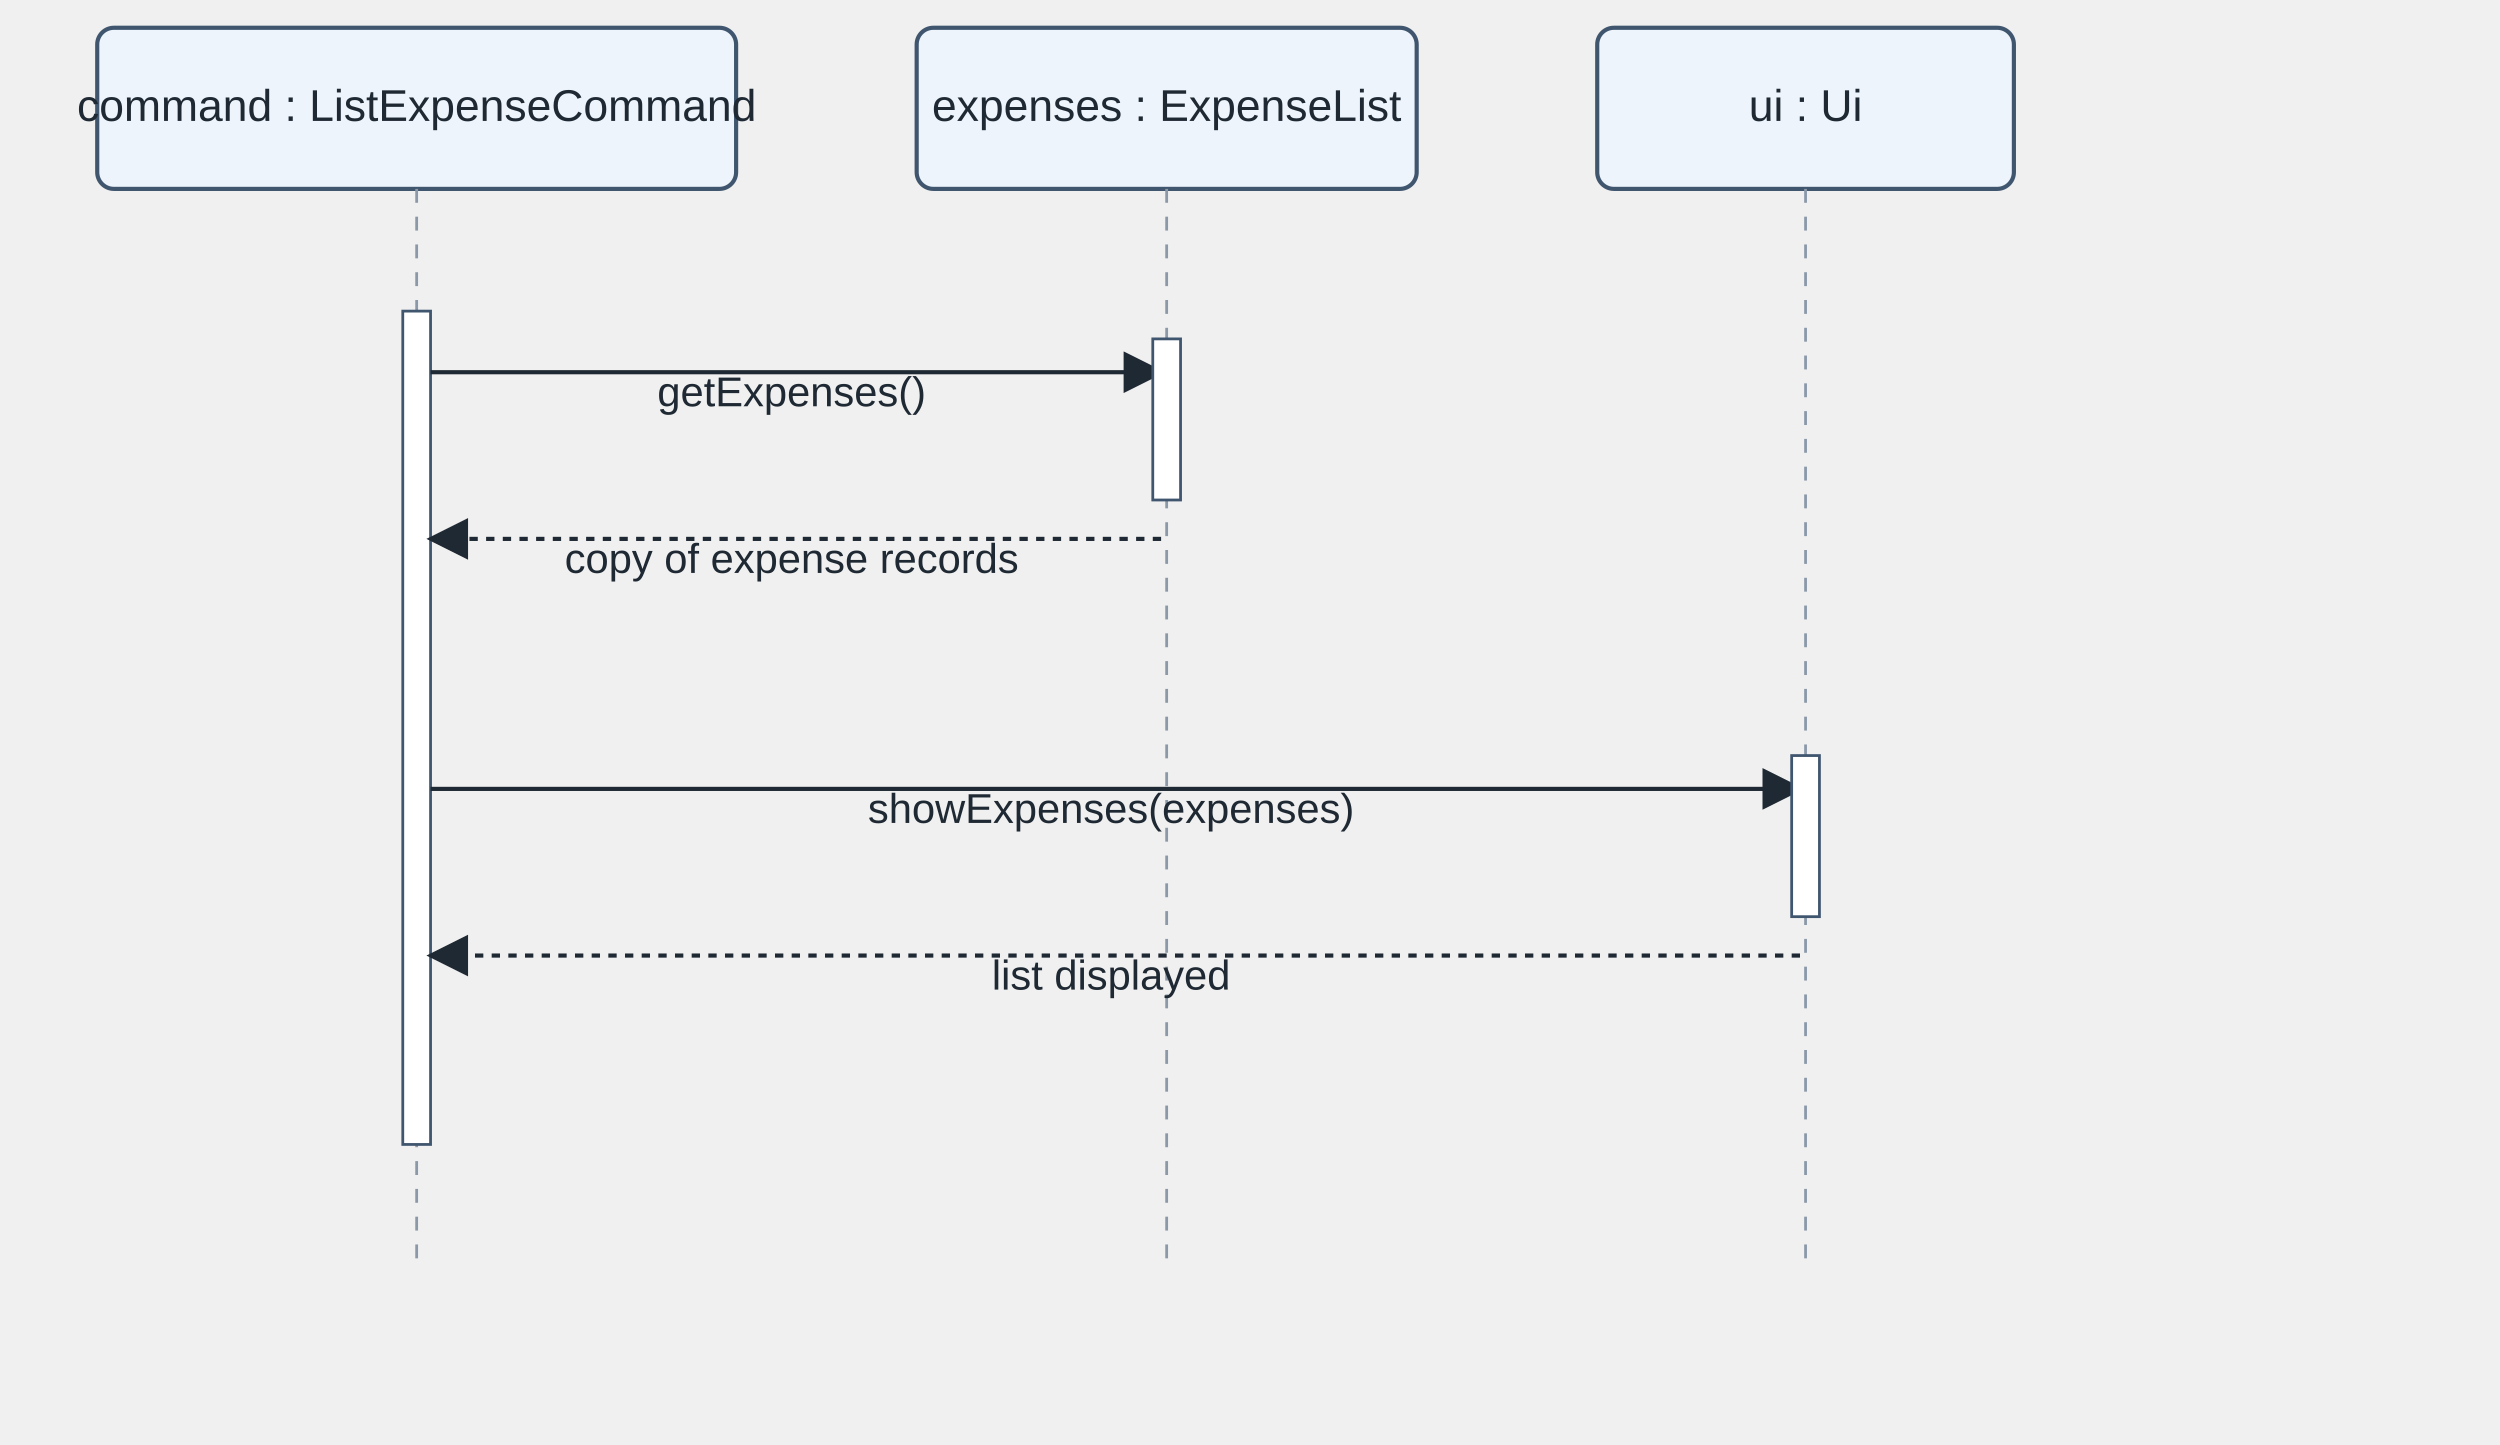
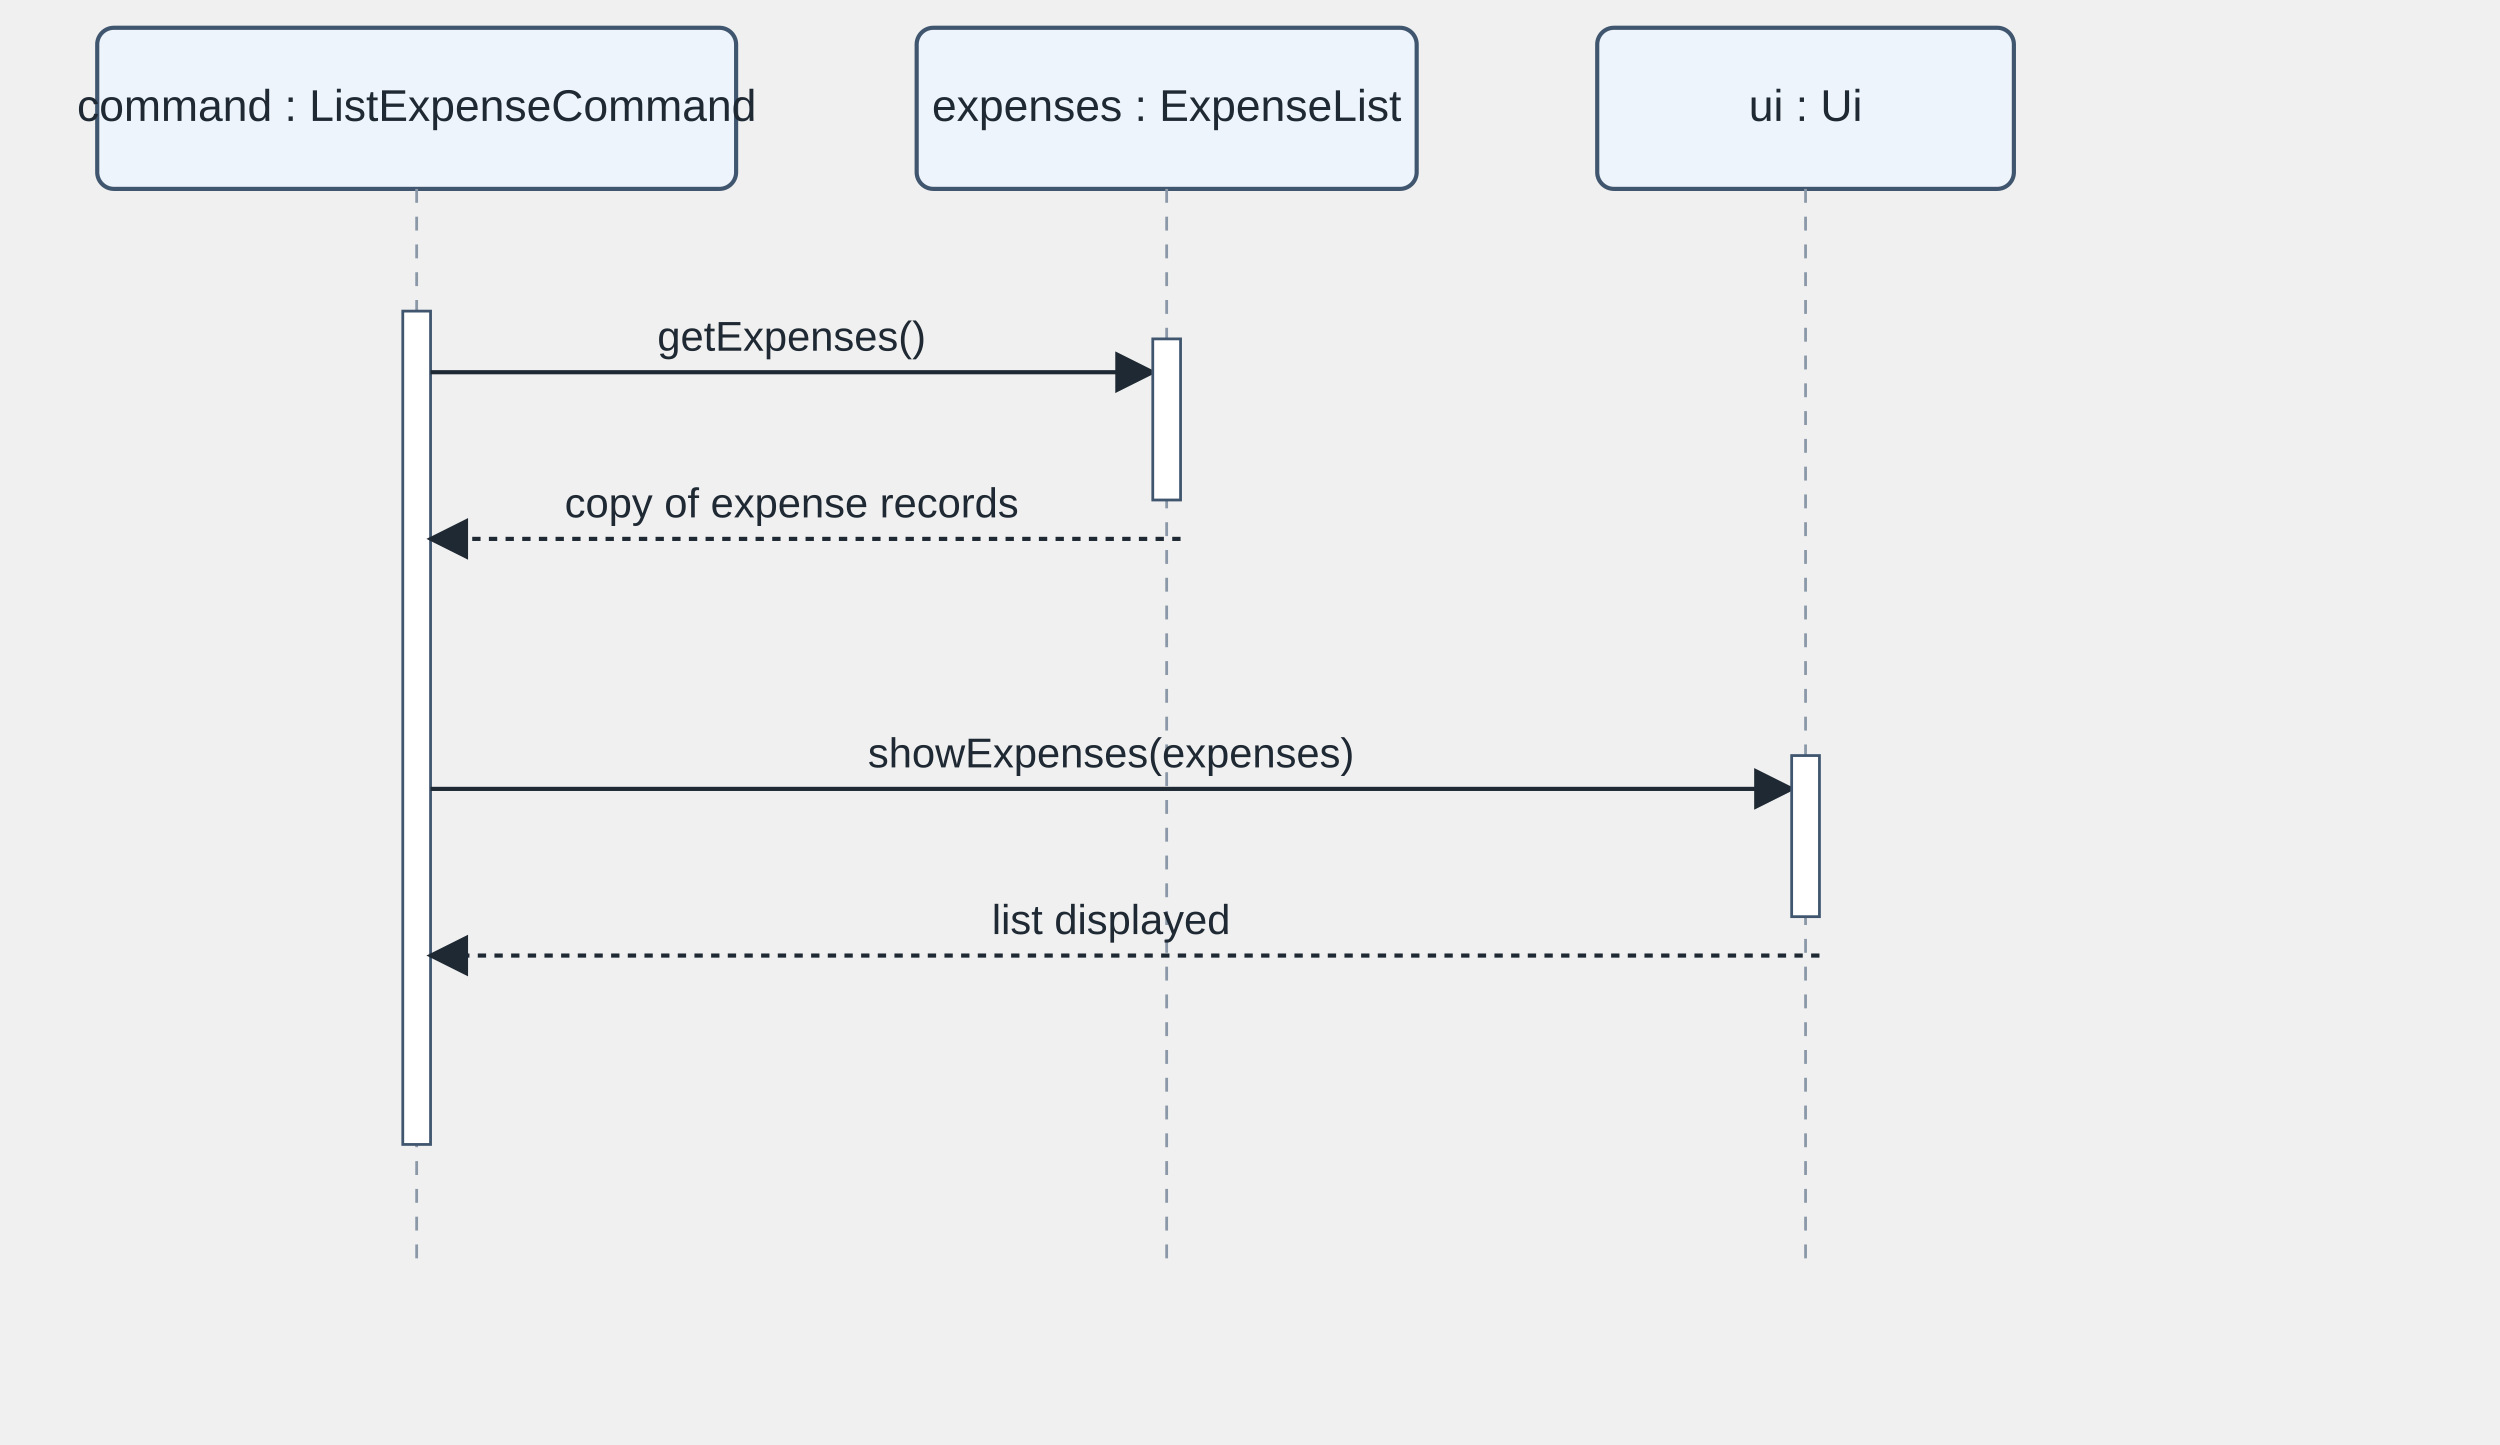
<svg xmlns="http://www.w3.org/2000/svg" id="expense-list-sequence" width="100%" viewBox="0 0 900 520" role="img" aria-labelledby="title desc">
  <defs>
    <marker id="arrow" markerWidth="10" markerHeight="10" refX="9" refY="5" orient="auto">
      <path d="M0,0 L10,5 L0,10 Z" fill="#1f2933" />
    </marker>
    <style>text{font-family:trebuchet ms,verdana,arial,sans-serif;font-size:16px;fill:#1f2933}.actor{fill:#eef4fb;stroke:#40566f;stroke-width:1.5}.life{stroke:#8a98a8;stroke-width:1;stroke-dasharray:5 5}.call{stroke:#1f2933;stroke-width:1.5;marker-end:url(#arrow)}.return{stroke:#1f2933;stroke-width:1.5;stroke-dasharray:3 3;marker-end:url(#arrow)}.activation{fill:#fff;stroke:#40566f;stroke-width:1}.label{text-anchor:middle;dominant-baseline:middle}.small{font-size:15px}</style>
  </defs>
  <rect class="actor" x="35" y="10" width="230" height="58" rx="6" />
  <text class="label" x="150" y="39">command : ListExpenseCommand</text>
  <line class="life" x1="150" y1="68" x2="150" y2="454" />
  <rect class="actor" x="330" y="10" width="180" height="58" rx="6" />
  <text class="label" x="420" y="39">expenses : ExpenseList</text>
  <line class="life" x1="420" y1="68" x2="420" y2="454" />
  <rect class="actor" x="575" y="10" width="150" height="58" rx="6" />
  <text class="label" x="650" y="39">ui : Ui</text>
  <line class="life" x1="650" y1="68" x2="650" y2="454" />
  <rect class="activation" x="145" y="112" width="10" height="300" />
-   <text class="label small" x="285" y="142">getExpenses()</text>
-   <line class="call" x1="155" y1="134" x2="418" y2="134" />
+   <text class="label small" x="285" y="122">getExpenses()</text>
+   <line class="call" x1="155" y1="134" x2="415" y2="134" />
  <rect class="activation" x="415" y="122" width="10" height="58" />
-   <text class="label small" x="285" y="202">copy of expense records</text>
-   <line class="return" x1="418" y1="194" x2="155" y2="194" />
-   <text class="label small" x="400" y="292">showExpenses(expenses)</text>
-   <line class="call" x1="155" y1="284" x2="648" y2="284" />
+   <text class="label small" x="285" y="182">copy of expense records</text>
+   <line class="return" x1="425" y1="194" x2="155" y2="194" />
+   <text class="label small" x="400" y="272">showExpenses(expenses)</text>
+   <line class="call" x1="155" y1="284" x2="645" y2="284" />
  <rect class="activation" x="645" y="272" width="10" height="58" />
-   <text class="label small" x="400" y="352">list displayed</text>
-   <line class="return" x1="648" y1="344" x2="155" y2="344" />
+   <text class="label small" x="400" y="332">list displayed</text>
+   <line class="return" x1="655" y1="344" x2="155" y2="344" />
</svg>
